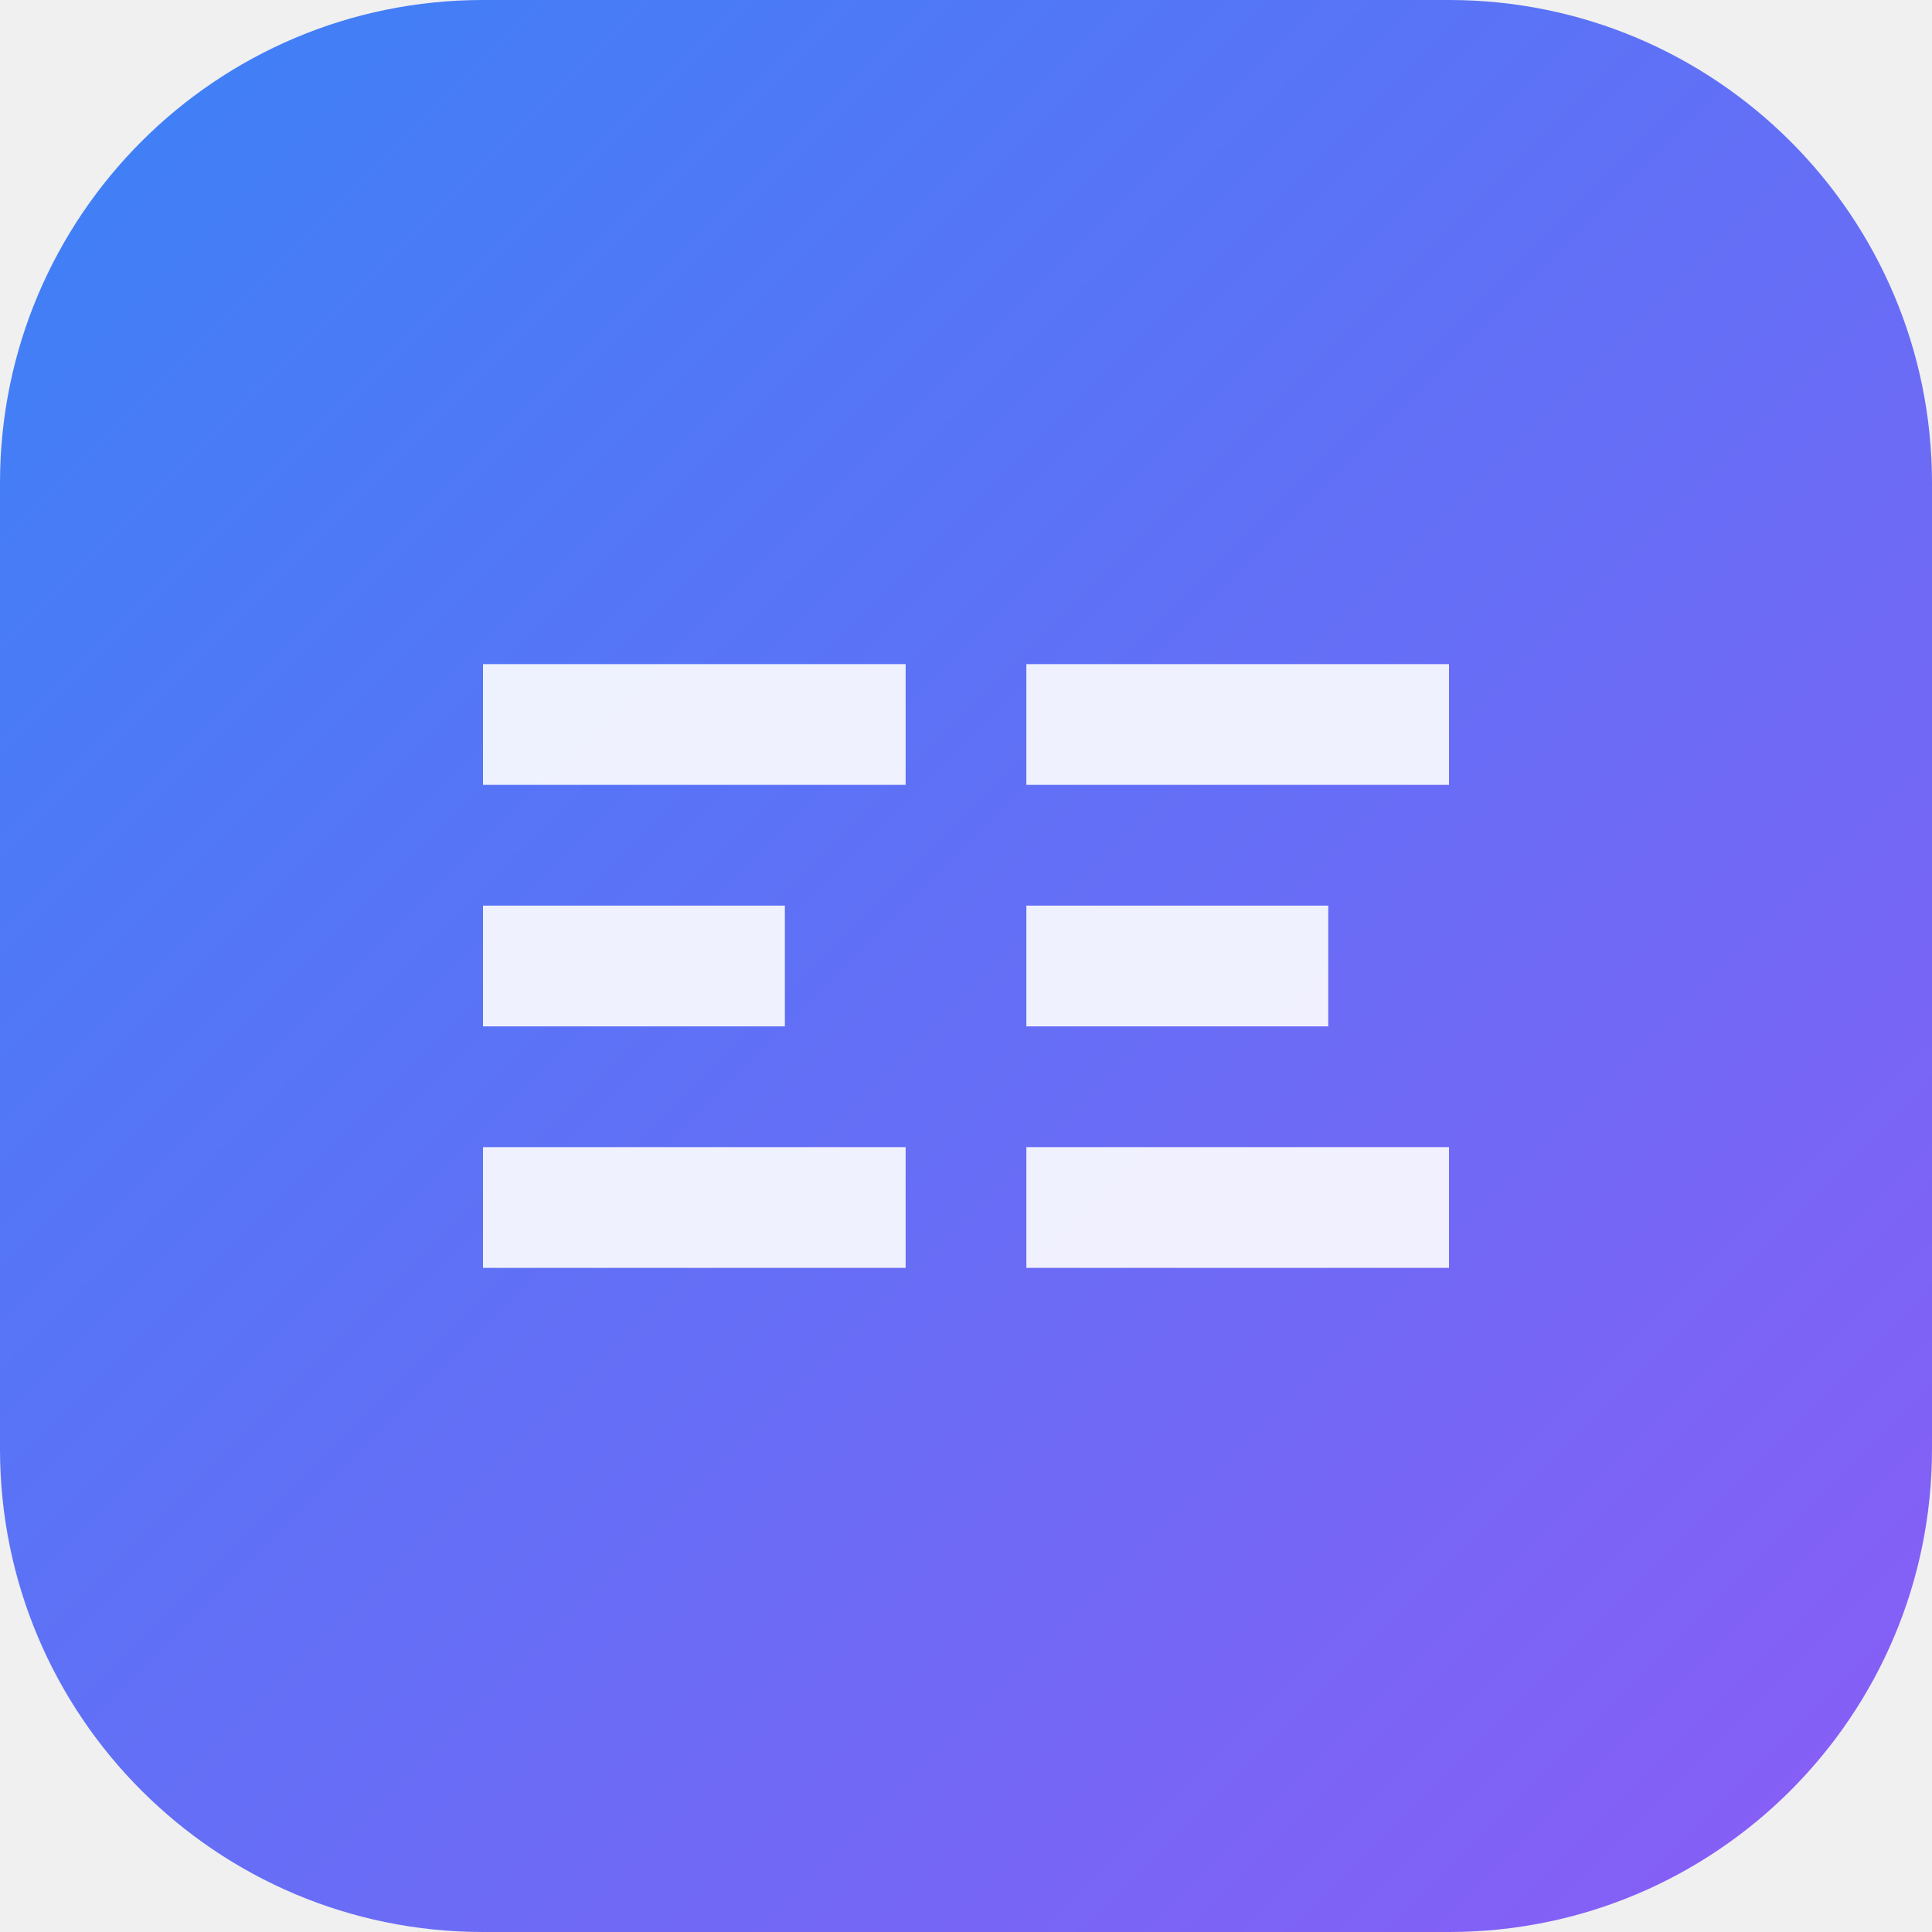
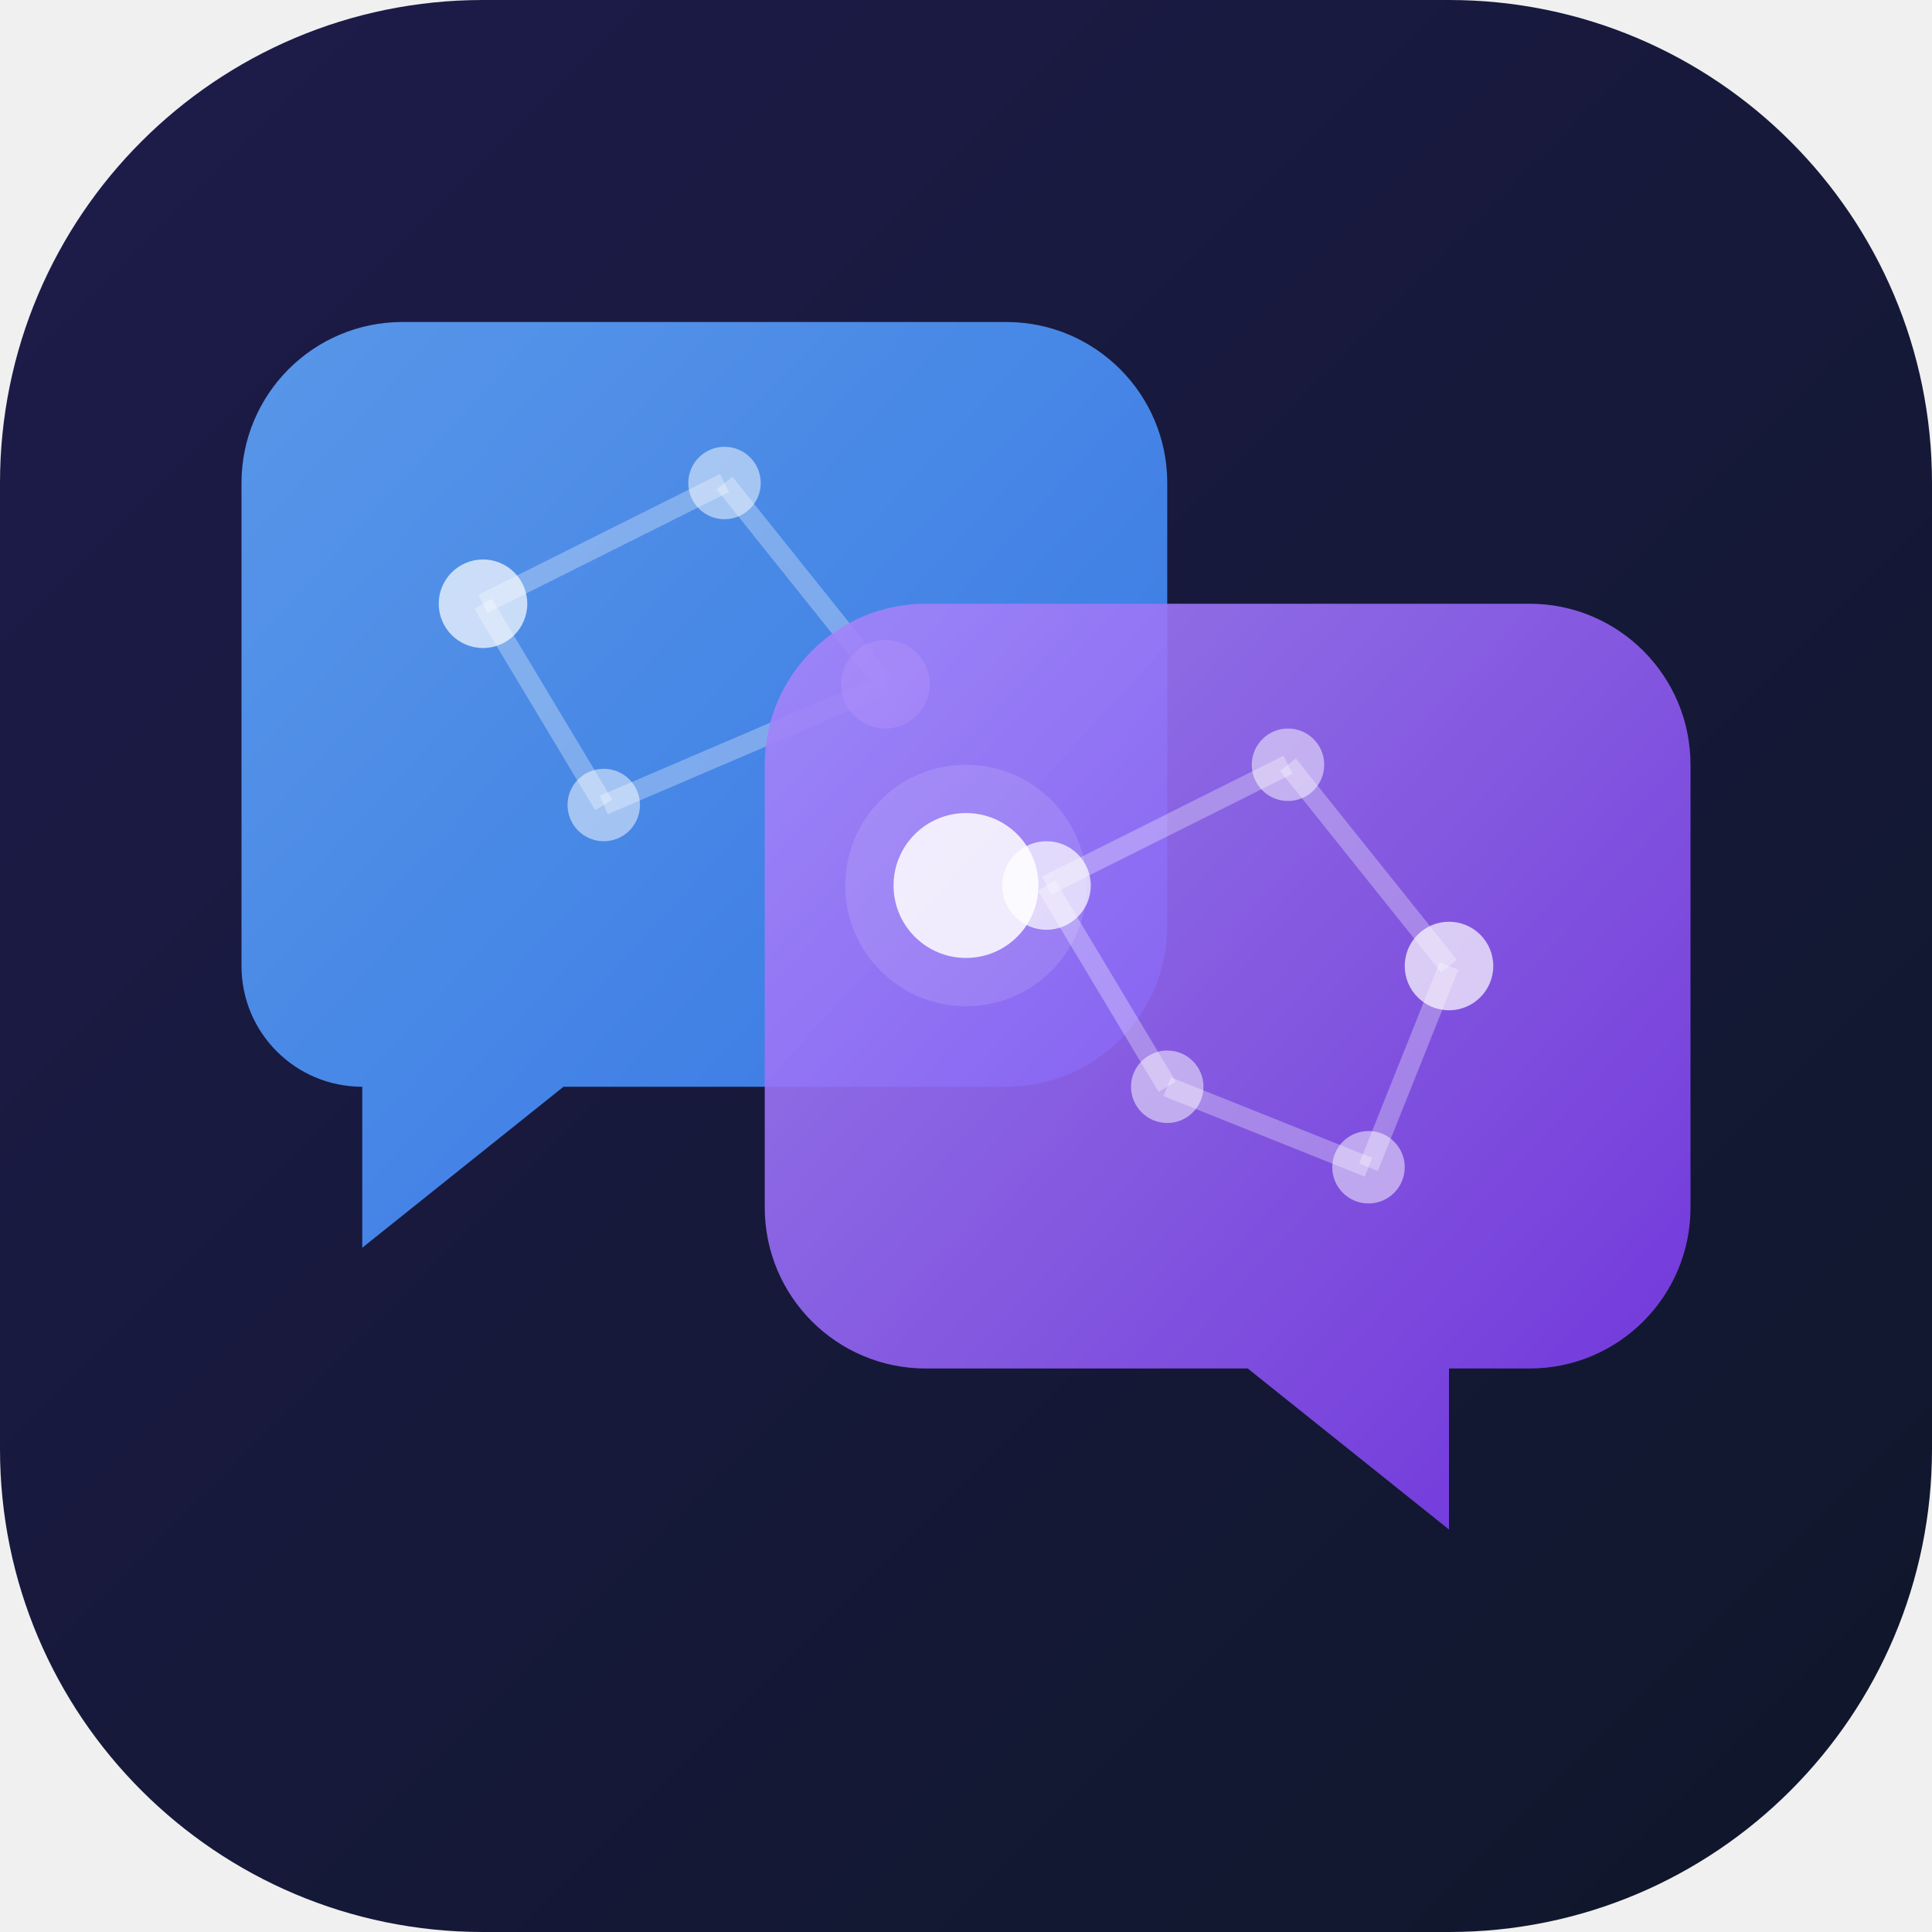
- <svg xmlns="http://www.w3.org/2000/svg" viewBox="0 0 32 32">
+ <svg xmlns="http://www.w3.org/2000/svg" width="48" height="48" viewBox="0 0 48 48" fill="none">
  <defs>
-     <linearGradient id="g" x1="0%" y1="0%" x2="100%" y2="100%">
-       <stop offset="0%" stop-color="#3b82f6" />
-       <stop offset="100%" stop-color="#8b5cf6" />
+     <linearGradient id="bg" x1="0" y1="0" x2="48" y2="48" gradientUnits="userSpaceOnUse">
+       <stop offset="0%" stop-color="#1e1b4b" />
+       <stop offset="100%" stop-color="#0f172a" />
+     </linearGradient>
+     <linearGradient id="b" x1="6" y1="6" x2="30" y2="28" gradientUnits="userSpaceOnUse">
+       <stop offset="0%" stop-color="#60A5FA" />
+       <stop offset="100%" stop-color="#3B82F6" />
+     </linearGradient>
+     <linearGradient id="v" x1="18" y1="14" x2="42" y2="36" gradientUnits="userSpaceOnUse">
+       <stop offset="0%" stop-color="#A78BFA" />
+       <stop offset="100%" stop-color="#7C3AED" />
    </linearGradient>
  </defs>
-   <rect width="32" height="32" rx="8" fill="url(#g)" />
-   <path d="M8 11h7v2H8zm0 4h5v2H8zm0 4h7v2H8zM17 11h7v2h-7zm0 4h5v2h-5zm0 4h7v2h-7z" fill="white" opacity="0.9" />
+   <rect width="48" height="48" rx="12" fill="url(#bg)" />
+   <path d="M6 12C6 9.79 7.79 8 10 8H25C27.21 8 29 9.79 29 12V23C29 25.21 27.21 27 25 27H14L9 31V27C7.34 27 6 25.66 6 24V12Z" fill="url(#b)" opacity="0.9" />
+   <circle cx="12" cy="15" r="1.1" fill="white" opacity="0.7" />
+   <circle cx="18" cy="12" r="0.9" fill="white" opacity="0.5" />
+   <circle cx="22" cy="17" r="1.1" fill="white" opacity="0.7" />
+   <circle cx="15" cy="20" r="0.9" fill="white" opacity="0.5" />
+   <line x1="12" y1="15" x2="18" y2="12" stroke="white" stroke-width="0.5" opacity="0.3" />
+   <line x1="18" y1="12" x2="22" y2="17" stroke="white" stroke-width="0.5" opacity="0.3" />
+   <line x1="12" y1="15" x2="15" y2="20" stroke="white" stroke-width="0.5" opacity="0.3" />
+   <line x1="22" y1="17" x2="15" y2="20" stroke="white" stroke-width="0.5" opacity="0.3" />
+   <path d="M19 19C19 16.79 20.79 15 23 15H38C40.21 15 42 16.79 42 19V30C42 32.21 40.21 34 38 34H36V38L31 34H23C20.79 34 19 32.21 19 30V19Z" fill="url(#v)" opacity="0.9" />
+   <circle cx="26" cy="22" r="1.1" fill="white" opacity="0.7" />
+   <circle cx="32" cy="19" r="0.9" fill="white" opacity="0.5" />
+   <circle cx="36" cy="24" r="1.1" fill="white" opacity="0.7" />
+   <circle cx="29" cy="27" r="0.9" fill="white" opacity="0.5" />
+   <circle cx="34" cy="29" r="0.9" fill="white" opacity="0.5" />
+   <line x1="26" y1="22" x2="32" y2="19" stroke="white" stroke-width="0.5" opacity="0.3" />
+   <line x1="32" y1="19" x2="36" y2="24" stroke="white" stroke-width="0.5" opacity="0.3" />
+   <line x1="26" y1="22" x2="29" y2="27" stroke="white" stroke-width="0.5" opacity="0.3" />
+   <line x1="36" y1="24" x2="34" y2="29" stroke="white" stroke-width="0.5" opacity="0.3" />
+   <line x1="29" y1="27" x2="34" y2="29" stroke="white" stroke-width="0.5" opacity="0.3" />
+   <circle cx="24" cy="22" r="1.8" fill="white" opacity="0.85" />
+   <circle cx="24" cy="22" r="3" fill="white" opacity="0.12" />
</svg>
